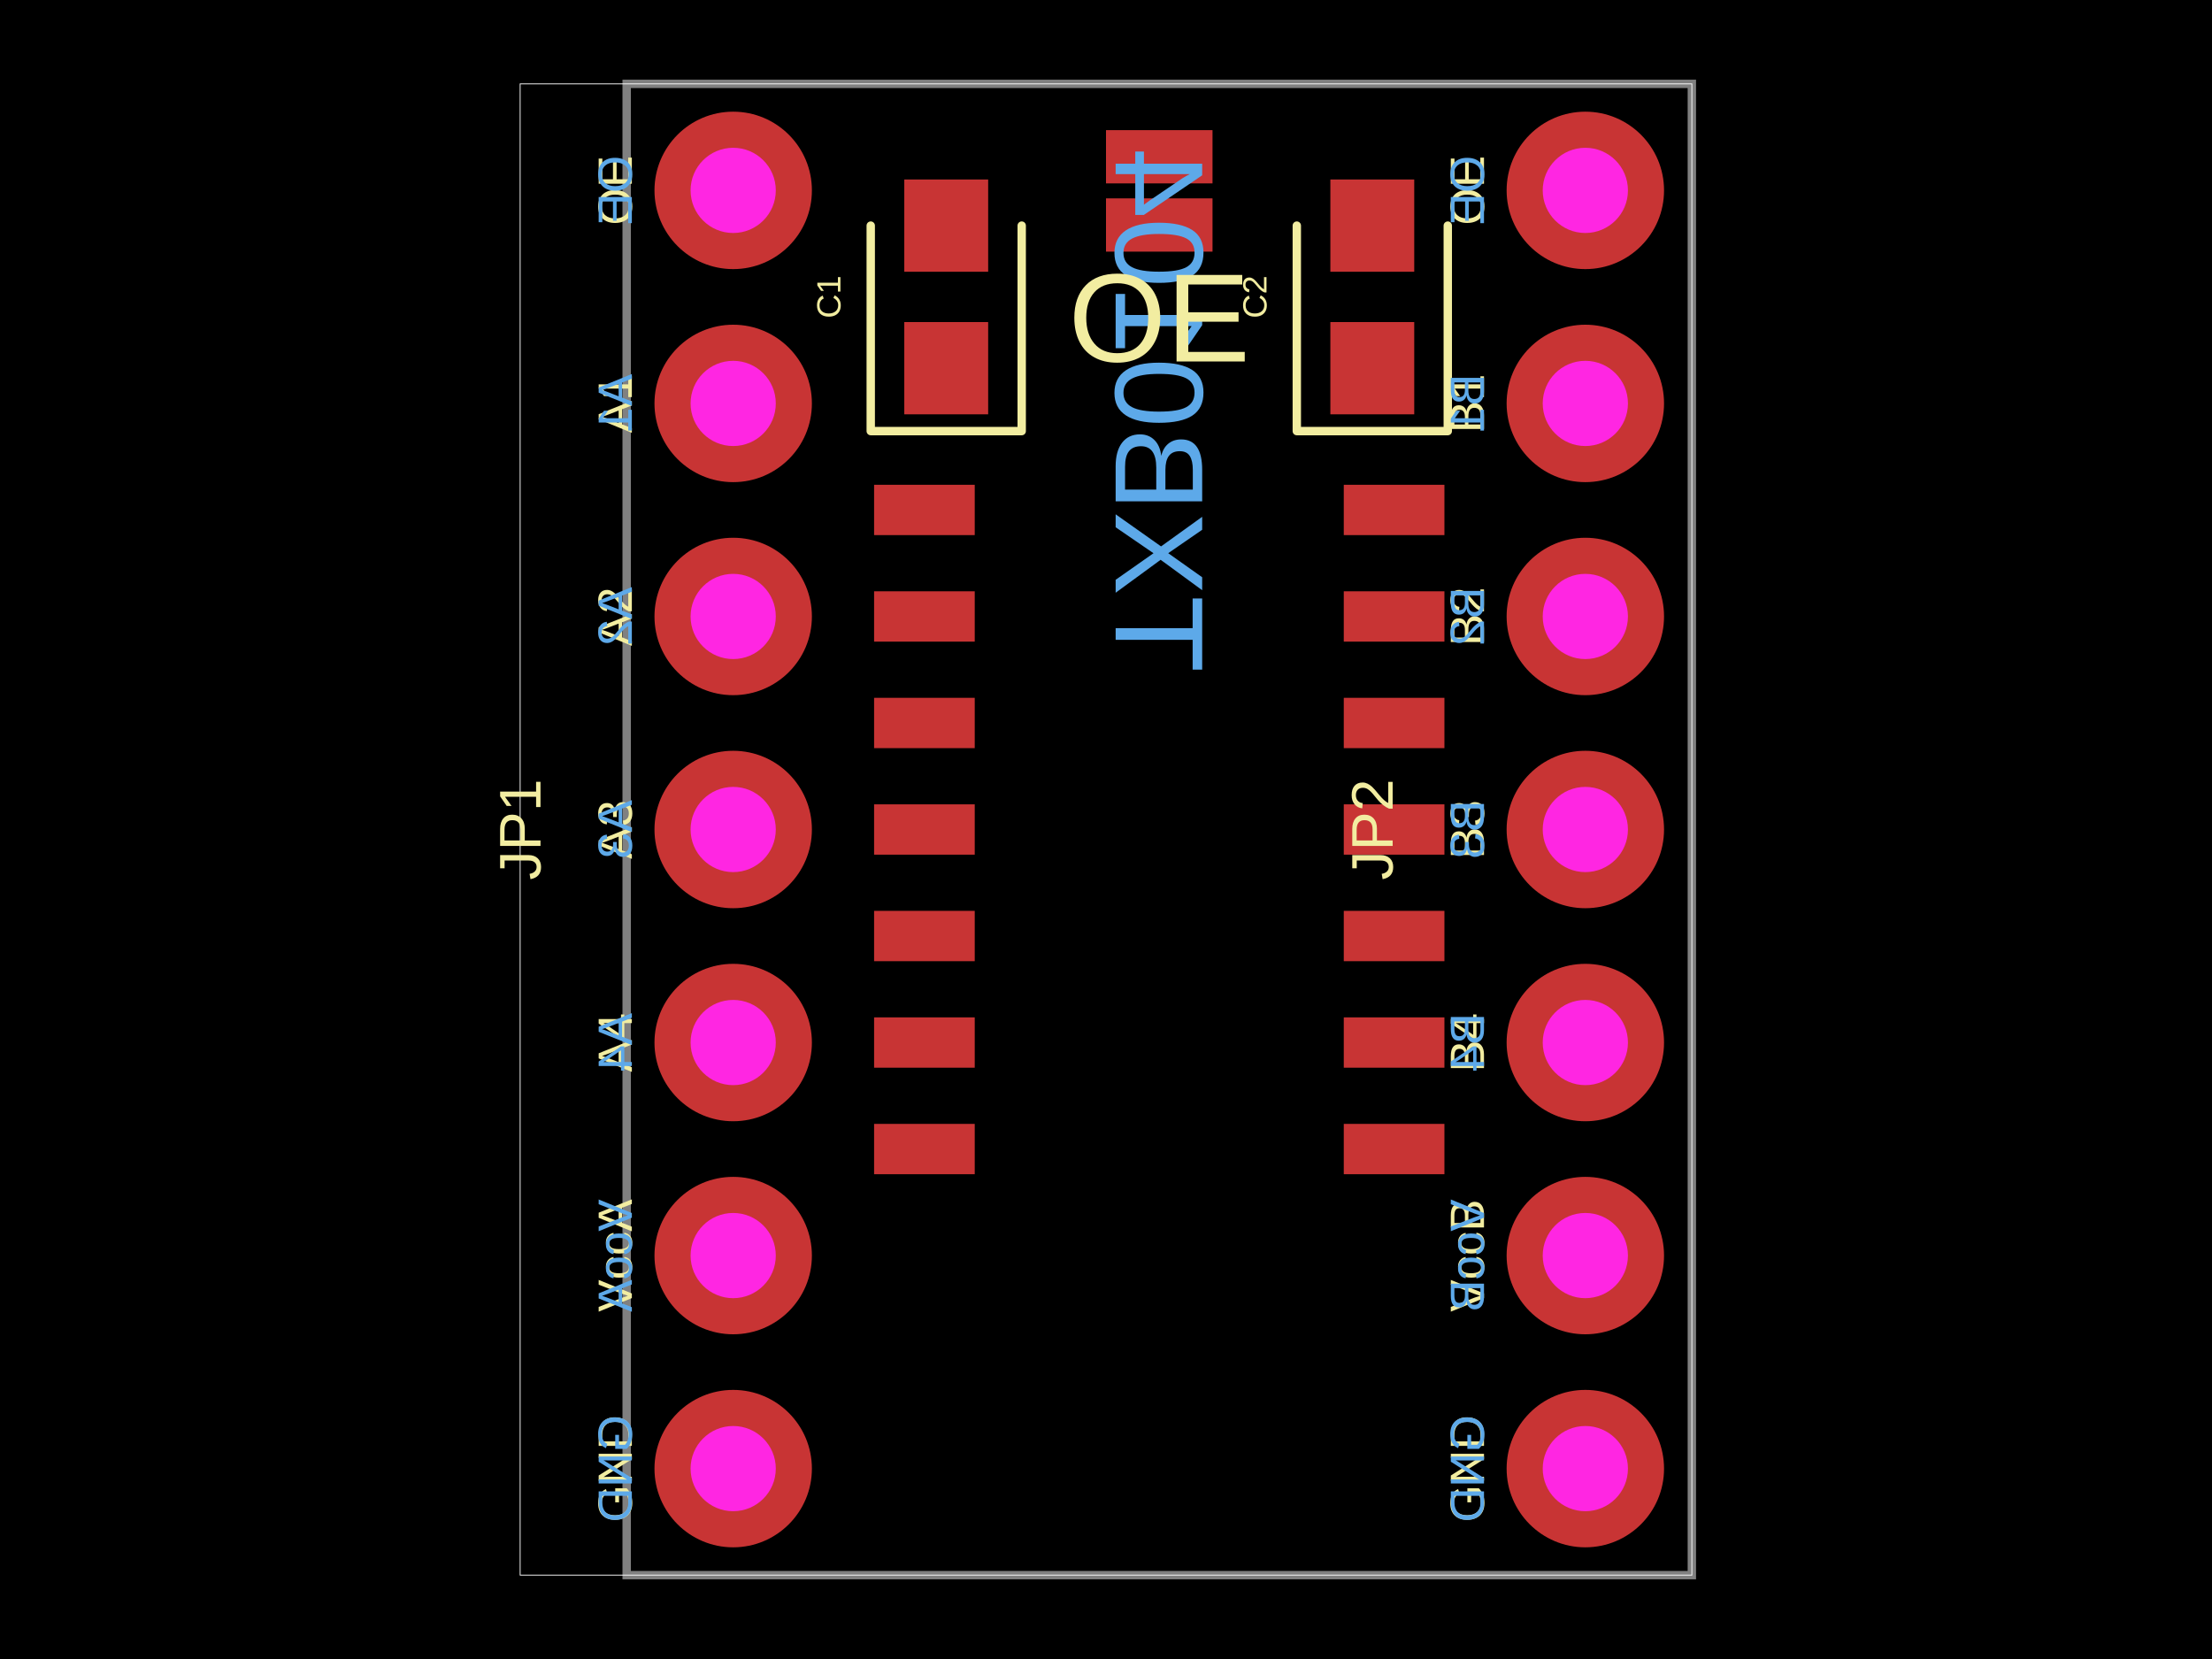
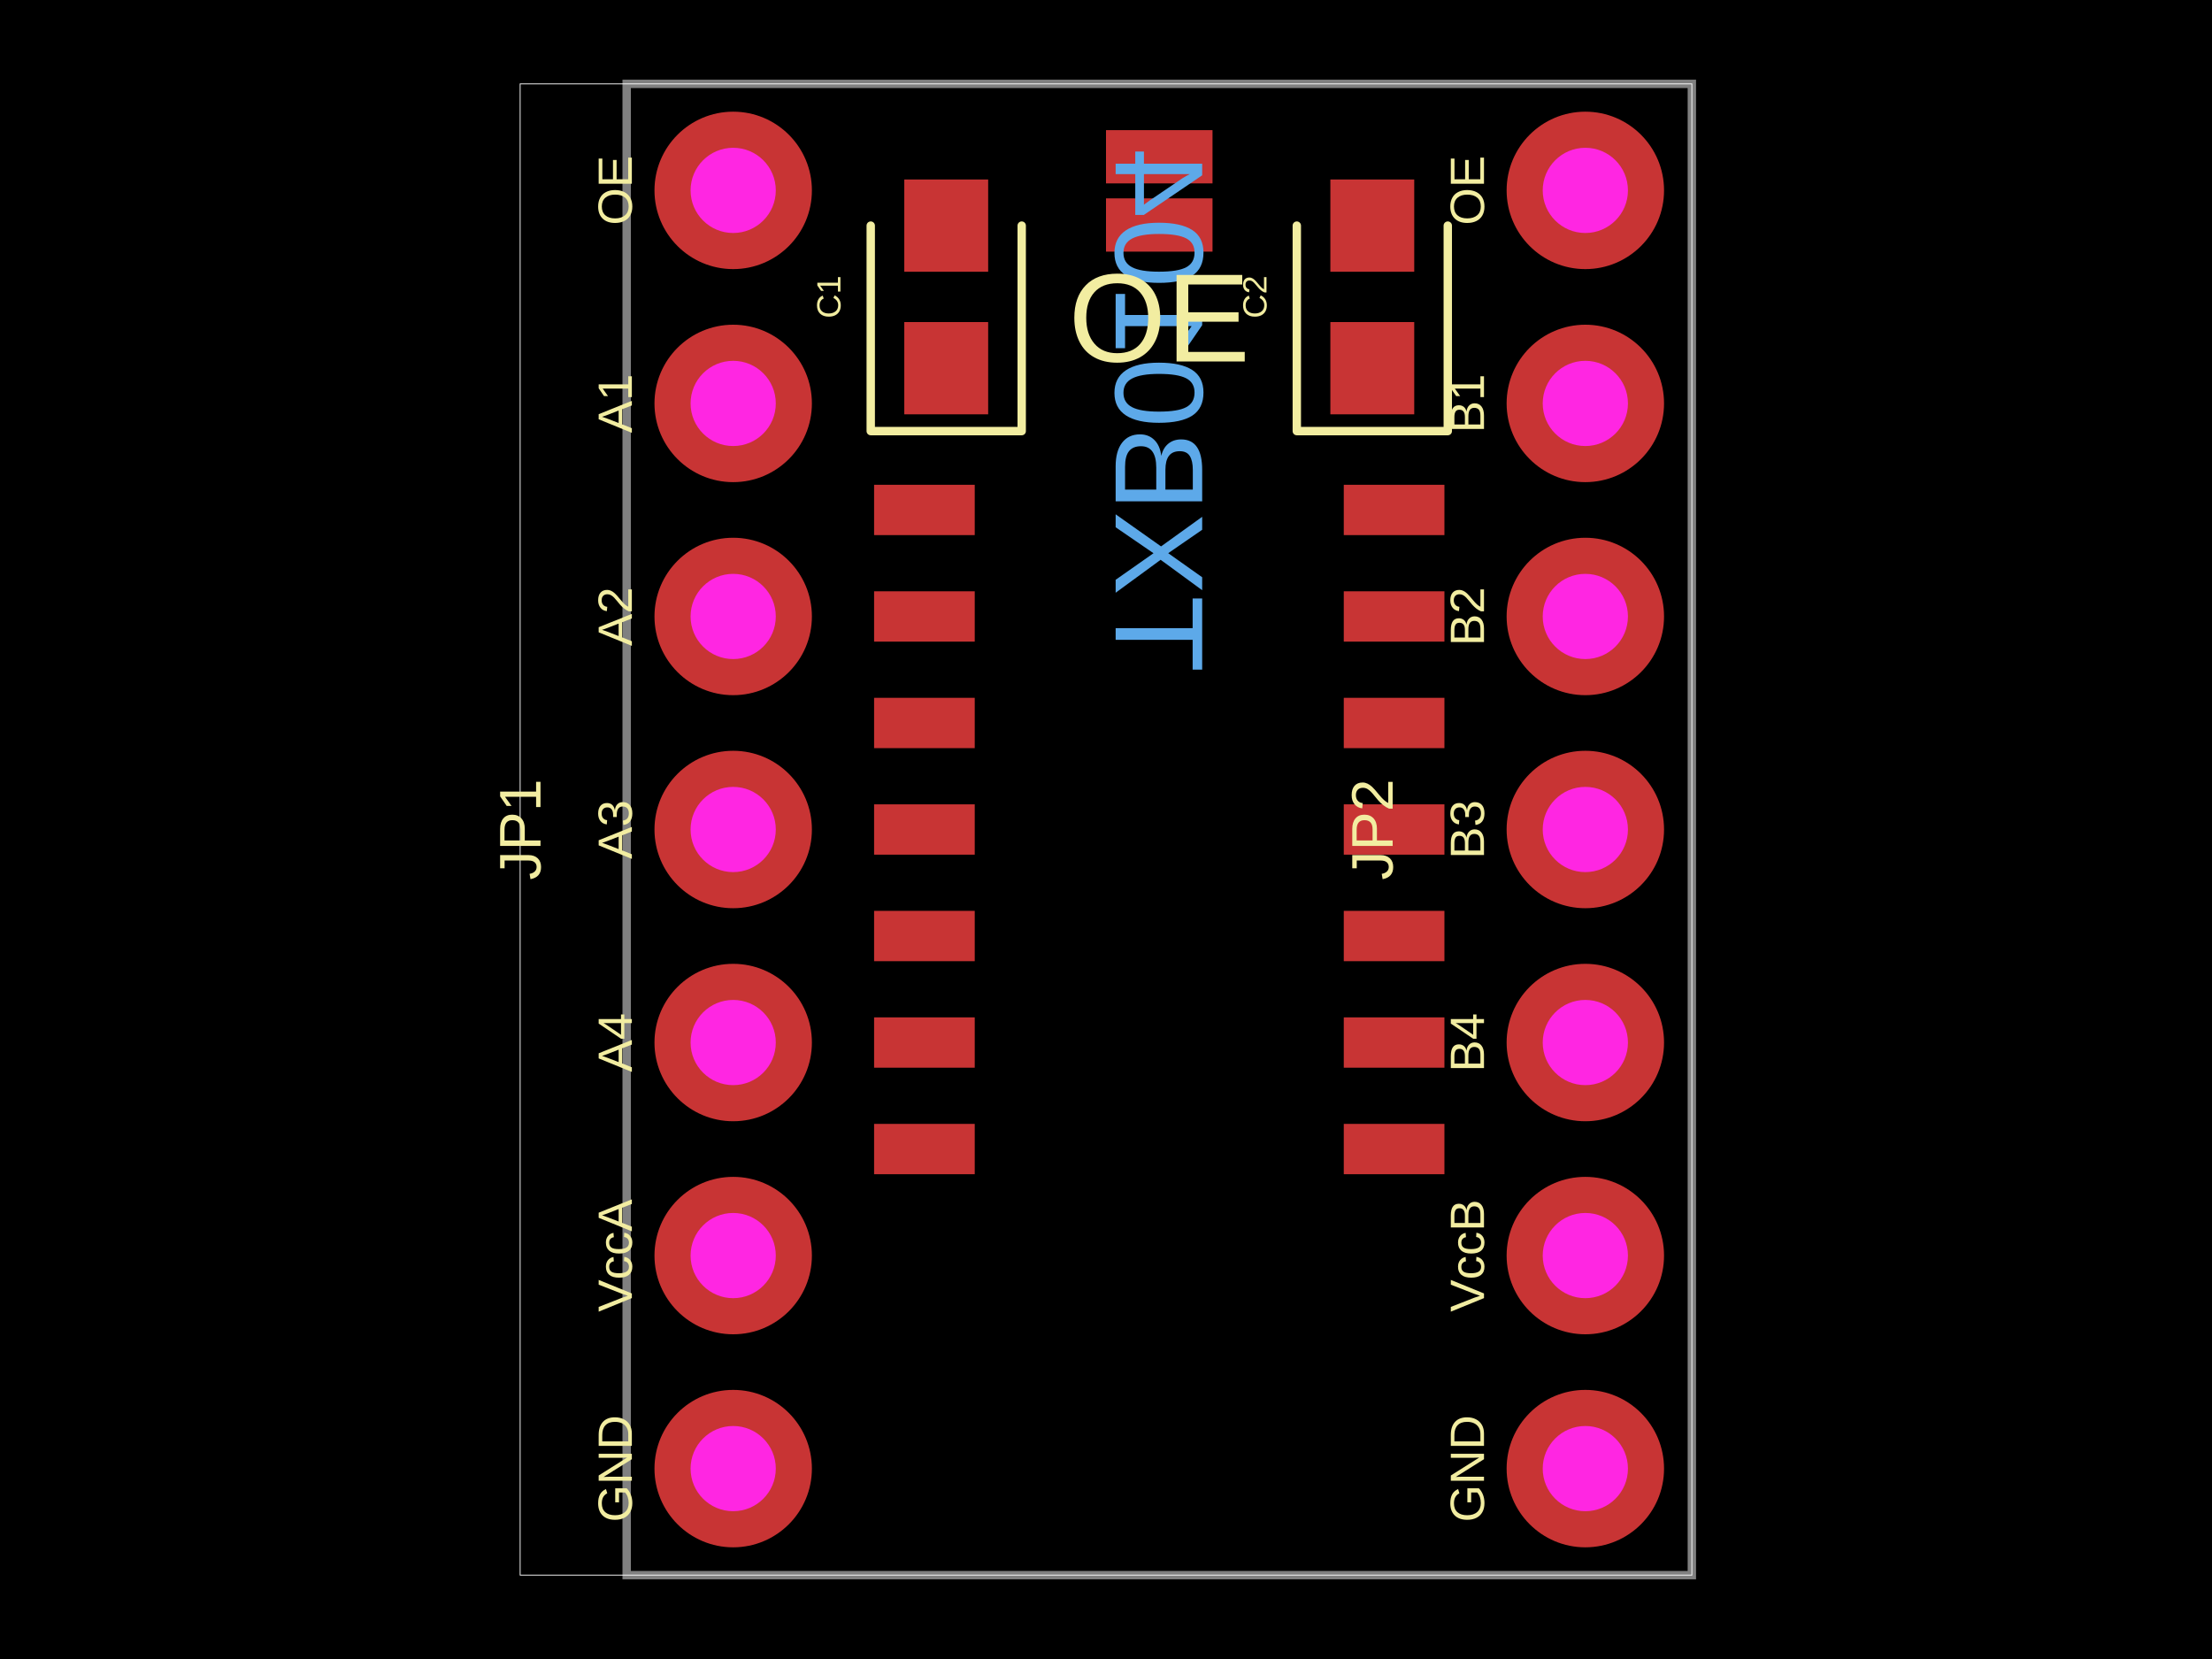
<svg xmlns="http://www.w3.org/2000/svg" width="800" height="600" data-software-used-string="@tscircuit/core@0.0.579">
  <style />
  <rect class="boundary" x="0" y="0" fill="#000" width="800" height="600" />
  <rect class="pcb-boundary" fill="none" stroke="#fff" stroke-width="0.3" x="188.119" y="30.334" width="423.761" height="539.333" />
  <path class="pcb-board" d="M 226.643 569.666 L 611.881 569.666 L 611.881 30.334 L 226.643 30.334 Z" fill="none" stroke="rgba(255, 255, 255, 0.5)" stroke-width="3.033" />
  <rect class="pcb-pad" fill="rgb(200, 52, 52)" x="316.127" y="175.329" width="36.4" height="18.2" data-layer="top" />
  <rect class="pcb-pad" fill="rgb(200, 52, 52)" x="316.127" y="213.852" width="36.4" height="18.2" data-layer="top" />
  <rect class="pcb-pad" fill="rgb(200, 52, 52)" x="316.127" y="252.376" width="36.4" height="18.2" data-layer="top" />
  <rect class="pcb-pad" fill="rgb(200, 52, 52)" x="316.127" y="290.9" width="36.4" height="18.2" data-layer="top" />
  <rect class="pcb-pad" fill="rgb(200, 52, 52)" x="316.127" y="329.424" width="36.4" height="18.2" data-layer="top" />
  <rect class="pcb-pad" fill="rgb(200, 52, 52)" x="316.127" y="367.947" width="36.4" height="18.2" data-layer="top" />
  <rect class="pcb-pad" fill="rgb(200, 52, 52)" x="316.127" y="406.471" width="36.4" height="18.2" data-layer="top" />
  <rect class="pcb-pad" fill="rgb(200, 52, 52)" x="485.996" y="406.471" width="36.4" height="18.2" data-layer="top" />
  <rect class="pcb-pad" fill="rgb(200, 52, 52)" x="485.996" y="367.947" width="36.4" height="18.2" data-layer="top" />
  <rect class="pcb-pad" fill="rgb(200, 52, 52)" x="485.996" y="329.424" width="36.4" height="18.2" data-layer="top" />
  <rect class="pcb-pad" fill="rgb(200, 52, 52)" x="485.996" y="290.9" width="36.4" height="18.2" data-layer="top" />
  <rect class="pcb-pad" fill="rgb(200, 52, 52)" x="485.996" y="252.376" width="36.4" height="18.2" data-layer="top" />
  <rect class="pcb-pad" fill="rgb(200, 52, 52)" x="485.996" y="213.852" width="36.4" height="18.2" data-layer="top" />
  <rect class="pcb-pad" fill="rgb(200, 52, 52)" x="485.996" y="175.329" width="36.4" height="18.2" data-layer="top" />
  <rect class="pcb-pad" fill="rgb(200, 52, 52)" x="400" y="47.066" width="38.524" height="19.262" data-layer="top" />
  <rect class="pcb-pad" fill="rgb(200, 52, 52)" x="400" y="71.745" width="38.524" height="19.262" data-layer="top" />
  <rect class="pcb-pad" fill="rgb(200, 52, 52)" x="327.048" y="116.481" width="30.334" height="33.367" data-layer="top" />
  <rect class="pcb-pad" fill="rgb(200, 52, 52)" x="327.048" y="64.914" width="30.334" height="33.367" data-layer="top" />
  <rect class="pcb-pad" fill="rgb(200, 52, 52)" x="481.143" y="116.481" width="30.334" height="33.367" data-layer="top" />
  <rect class="pcb-pad" fill="rgb(200, 52, 52)" x="481.143" y="64.914" width="30.334" height="33.367" data-layer="top" />
  <path class="pcb-silkscreen pcb-silkscreen-top" d="M 314.914 81.598 L 314.914 155.915 L 369.515 155.915 L 369.515 81.598" fill="none" stroke="#f2eda1" stroke-width="3.033" stroke-linecap="round" stroke-linejoin="round" data-pcb-component-id="pcb_component_4" data-pcb-silkscreen-path-id="pcb_silkscreen_path_0" />
  <path class="pcb-silkscreen pcb-silkscreen-top" d="M 469.009 81.598 L 469.009 155.915 L 523.61 155.915 L 523.61 81.598" fill="none" stroke="#f2eda1" stroke-width="3.033" stroke-linecap="round" stroke-linejoin="round" data-pcb-component-id="pcb_component_5" data-pcb-silkscreen-path-id="pcb_silkscreen_path_1" />
  <text x="0" y="0" dx="0" dy="0" fill="#5da9e9" font-family="Arial, sans-serif" font-size="45.501" text-anchor="middle" dominant-baseline="central" transform="matrix(-6.123233995736766e-17,-1,-1,6.123233995736766e-17,419.2619,148.3316)" class="pcb-silkscreen-text pcb-silkscreen-bottom" data-pcb-silkscreen-text-id="null" stroke="none">TXB0104</text>
  <text x="0" y="0" dx="0" dy="0" fill="#f2eda1" font-family="Arial, sans-serif" font-size="45.501" text-anchor="middle" dominant-baseline="central" transform="matrix(1,0,0,1,419.2619,114.9646)" class="pcb-silkscreen-text pcb-silkscreen-top" data-pcb-silkscreen-text-id="null" stroke="none">OE</text>
  <text x="0" y="0" dx="0" dy="0" fill="#f2eda1" font-family="Arial, sans-serif" font-size="17.453" text-anchor="middle" dominant-baseline="central" transform="matrix(-1.8369701987210297e-16,-1,1,-1.8369701987210297e-16,222.4669,531.1426)" class="pcb-silkscreen-text pcb-silkscreen-top" data-pcb-silkscreen-text-id="pcb_component_1" stroke="none">GND</text>
-   <text x="0" y="0" dx="0" dy="0" fill="#5da9e9" font-family="Arial, sans-serif" font-size="17.453" text-anchor="middle" dominant-baseline="central" transform="matrix(1.8369701987210297e-16,1,1,-1.8369701987210297e-16,222.4669,531.1426)" class="pcb-silkscreen-text pcb-silkscreen-bottom" data-pcb-silkscreen-text-id="pcb_component_1" stroke="none">GND</text>
  <text x="0" y="0" dx="0" dy="0" fill="#f2eda1" font-family="Arial, sans-serif" font-size="17.453" text-anchor="middle" dominant-baseline="central" transform="matrix(-1.8369701987210297e-16,-1,1,-1.8369701987210297e-16,222.4669,454.095)" class="pcb-silkscreen-text pcb-silkscreen-top" data-pcb-silkscreen-text-id="pcb_component_1" stroke="none">VccA</text>
-   <text x="0" y="0" dx="0" dy="0" fill="#5da9e9" font-family="Arial, sans-serif" font-size="17.453" text-anchor="middle" dominant-baseline="central" transform="matrix(1.8369701987210297e-16,1,1,-1.8369701987210297e-16,222.4669,454.095)" class="pcb-silkscreen-text pcb-silkscreen-bottom" data-pcb-silkscreen-text-id="pcb_component_1" stroke="none">VccA</text>
  <text x="0" y="0" dx="0" dy="0" fill="#f2eda1" font-family="Arial, sans-serif" font-size="17.453" text-anchor="middle" dominant-baseline="central" transform="matrix(-1.8369701987210297e-16,-1,1,-1.8369701987210297e-16,222.4669,377.0475)" class="pcb-silkscreen-text pcb-silkscreen-top" data-pcb-silkscreen-text-id="pcb_component_1" stroke="none">A4</text>
-   <text x="0" y="0" dx="0" dy="0" fill="#5da9e9" font-family="Arial, sans-serif" font-size="17.453" text-anchor="middle" dominant-baseline="central" transform="matrix(1.8369701987210297e-16,1,1,-1.8369701987210297e-16,222.4669,377.0475)" class="pcb-silkscreen-text pcb-silkscreen-bottom" data-pcb-silkscreen-text-id="pcb_component_1" stroke="none">A4</text>
  <text x="0" y="0" dx="0" dy="0" fill="#f2eda1" font-family="Arial, sans-serif" font-size="17.453" text-anchor="middle" dominant-baseline="central" transform="matrix(-1.8369701987210297e-16,-1,1,-1.8369701987210297e-16,222.4669,300)" class="pcb-silkscreen-text pcb-silkscreen-top" data-pcb-silkscreen-text-id="pcb_component_1" stroke="none">A3</text>
-   <text x="0" y="0" dx="0" dy="0" fill="#5da9e9" font-family="Arial, sans-serif" font-size="17.453" text-anchor="middle" dominant-baseline="central" transform="matrix(1.8369701987210297e-16,1,1,-1.8369701987210297e-16,222.4669,300)" class="pcb-silkscreen-text pcb-silkscreen-bottom" data-pcb-silkscreen-text-id="pcb_component_1" stroke="none">A3</text>
  <text x="0" y="0" dx="0" dy="0" fill="#f2eda1" font-family="Arial, sans-serif" font-size="17.453" text-anchor="middle" dominant-baseline="central" transform="matrix(-1.8369701987210297e-16,-1,1,-1.8369701987210297e-16,222.4669,222.9525)" class="pcb-silkscreen-text pcb-silkscreen-top" data-pcb-silkscreen-text-id="pcb_component_1" stroke="none">A2</text>
-   <text x="0" y="0" dx="0" dy="0" fill="#5da9e9" font-family="Arial, sans-serif" font-size="17.453" text-anchor="middle" dominant-baseline="central" transform="matrix(1.8369701987210297e-16,1,1,-1.8369701987210297e-16,222.4669,222.9525)" class="pcb-silkscreen-text pcb-silkscreen-bottom" data-pcb-silkscreen-text-id="pcb_component_1" stroke="none">A2</text>
  <text x="0" y="0" dx="0" dy="0" fill="#f2eda1" font-family="Arial, sans-serif" font-size="17.453" text-anchor="middle" dominant-baseline="central" transform="matrix(-1.8369701987210297e-16,-1,1,-1.8369701987210297e-16,222.4669,145.905)" class="pcb-silkscreen-text pcb-silkscreen-top" data-pcb-silkscreen-text-id="pcb_component_1" stroke="none">A1</text>
-   <text x="0" y="0" dx="0" dy="0" fill="#5da9e9" font-family="Arial, sans-serif" font-size="17.453" text-anchor="middle" dominant-baseline="central" transform="matrix(1.8369701987210297e-16,1,1,-1.8369701987210297e-16,222.4669,145.905)" class="pcb-silkscreen-text pcb-silkscreen-bottom" data-pcb-silkscreen-text-id="pcb_component_1" stroke="none">A1</text>
  <text x="0" y="0" dx="0" dy="0" fill="#f2eda1" font-family="Arial, sans-serif" font-size="17.453" text-anchor="middle" dominant-baseline="central" transform="matrix(-1.8369701987210297e-16,-1,1,-1.8369701987210297e-16,222.4669,68.85743)" class="pcb-silkscreen-text pcb-silkscreen-top" data-pcb-silkscreen-text-id="pcb_component_1" stroke="none">OE</text>
-   <text x="0" y="0" dx="0" dy="0" fill="#5da9e9" font-family="Arial, sans-serif" font-size="17.453" text-anchor="middle" dominant-baseline="central" transform="matrix(1.8369701987210297e-16,1,1,-1.8369701987210297e-16,222.4669,68.85743)" class="pcb-silkscreen-text pcb-silkscreen-bottom" data-pcb-silkscreen-text-id="pcb_component_1" stroke="none">OE</text>
  <text x="0" y="0" dx="0" dy="0" fill="#f2eda1" font-family="Arial, sans-serif" font-size="21.234" text-anchor="middle" dominant-baseline="central" transform="matrix(-1.8369701987210297e-16,-1,1,-1.8369701987210297e-16,188.1193,300)" class="pcb-silkscreen-text pcb-silkscreen-top" data-pcb-silkscreen-text-id="pcb_component_1" stroke="none">JP1</text>
  <text x="0" y="0" dx="0" dy="0" fill="#f2eda1" font-family="Arial, sans-serif" font-size="17.453" text-anchor="middle" dominant-baseline="central" transform="matrix(-1.8369701987210297e-16,-1,1,-1.8369701987210297e-16,530.657,531.1426)" class="pcb-silkscreen-text pcb-silkscreen-top" data-pcb-silkscreen-text-id="pcb_component_3" stroke="none">GND</text>
-   <text x="0" y="0" dx="0" dy="0" fill="#5da9e9" font-family="Arial, sans-serif" font-size="17.453" text-anchor="middle" dominant-baseline="central" transform="matrix(1.8369701987210297e-16,1,1,-1.8369701987210297e-16,530.657,531.1426)" class="pcb-silkscreen-text pcb-silkscreen-bottom" data-pcb-silkscreen-text-id="pcb_component_3" stroke="none">GND</text>
  <text x="0" y="0" dx="0" dy="0" fill="#f2eda1" font-family="Arial, sans-serif" font-size="17.453" text-anchor="middle" dominant-baseline="central" transform="matrix(-1.8369701987210297e-16,-1,1,-1.8369701987210297e-16,530.657,454.095)" class="pcb-silkscreen-text pcb-silkscreen-top" data-pcb-silkscreen-text-id="pcb_component_3" stroke="none">VccB</text>
-   <text x="0" y="0" dx="0" dy="0" fill="#5da9e9" font-family="Arial, sans-serif" font-size="17.453" text-anchor="middle" dominant-baseline="central" transform="matrix(1.8369701987210297e-16,1,1,-1.8369701987210297e-16,530.657,454.095)" class="pcb-silkscreen-text pcb-silkscreen-bottom" data-pcb-silkscreen-text-id="pcb_component_3" stroke="none">VccB</text>
  <text x="0" y="0" dx="0" dy="0" fill="#f2eda1" font-family="Arial, sans-serif" font-size="17.453" text-anchor="middle" dominant-baseline="central" transform="matrix(-1.8369701987210297e-16,-1,1,-1.8369701987210297e-16,530.657,377.0475)" class="pcb-silkscreen-text pcb-silkscreen-top" data-pcb-silkscreen-text-id="pcb_component_3" stroke="none">B4</text>
-   <text x="0" y="0" dx="0" dy="0" fill="#5da9e9" font-family="Arial, sans-serif" font-size="17.453" text-anchor="middle" dominant-baseline="central" transform="matrix(1.8369701987210297e-16,1,1,-1.8369701987210297e-16,530.657,377.0475)" class="pcb-silkscreen-text pcb-silkscreen-bottom" data-pcb-silkscreen-text-id="pcb_component_3" stroke="none">B4</text>
  <text x="0" y="0" dx="0" dy="0" fill="#f2eda1" font-family="Arial, sans-serif" font-size="17.453" text-anchor="middle" dominant-baseline="central" transform="matrix(-1.8369701987210297e-16,-1,1,-1.8369701987210297e-16,530.657,300)" class="pcb-silkscreen-text pcb-silkscreen-top" data-pcb-silkscreen-text-id="pcb_component_3" stroke="none">B3</text>
-   <text x="0" y="0" dx="0" dy="0" fill="#5da9e9" font-family="Arial, sans-serif" font-size="17.453" text-anchor="middle" dominant-baseline="central" transform="matrix(1.8369701987210297e-16,1,1,-1.8369701987210297e-16,530.657,300)" class="pcb-silkscreen-text pcb-silkscreen-bottom" data-pcb-silkscreen-text-id="pcb_component_3" stroke="none">B3</text>
  <text x="0" y="0" dx="0" dy="0" fill="#f2eda1" font-family="Arial, sans-serif" font-size="17.453" text-anchor="middle" dominant-baseline="central" transform="matrix(-1.8369701987210297e-16,-1,1,-1.8369701987210297e-16,530.657,222.9525)" class="pcb-silkscreen-text pcb-silkscreen-top" data-pcb-silkscreen-text-id="pcb_component_3" stroke="none">B2</text>
-   <text x="0" y="0" dx="0" dy="0" fill="#5da9e9" font-family="Arial, sans-serif" font-size="17.453" text-anchor="middle" dominant-baseline="central" transform="matrix(1.8369701987210297e-16,1,1,-1.8369701987210297e-16,530.657,222.9525)" class="pcb-silkscreen-text pcb-silkscreen-bottom" data-pcb-silkscreen-text-id="pcb_component_3" stroke="none">B2</text>
  <text x="0" y="0" dx="0" dy="0" fill="#f2eda1" font-family="Arial, sans-serif" font-size="17.453" text-anchor="middle" dominant-baseline="central" transform="matrix(-1.8369701987210297e-16,-1,1,-1.8369701987210297e-16,530.657,145.905)" class="pcb-silkscreen-text pcb-silkscreen-top" data-pcb-silkscreen-text-id="pcb_component_3" stroke="none">B1</text>
-   <text x="0" y="0" dx="0" dy="0" fill="#5da9e9" font-family="Arial, sans-serif" font-size="17.453" text-anchor="middle" dominant-baseline="central" transform="matrix(1.8369701987210297e-16,1,1,-1.8369701987210297e-16,530.657,145.905)" class="pcb-silkscreen-text pcb-silkscreen-bottom" data-pcb-silkscreen-text-id="pcb_component_3" stroke="none">B1</text>
  <text x="0" y="0" dx="0" dy="0" fill="#f2eda1" font-family="Arial, sans-serif" font-size="17.453" text-anchor="middle" dominant-baseline="central" transform="matrix(-1.8369701987210297e-16,-1,1,-1.8369701987210297e-16,530.657,68.85743)" class="pcb-silkscreen-text pcb-silkscreen-top" data-pcb-silkscreen-text-id="pcb_component_3" stroke="none">OE</text>
-   <text x="0" y="0" dx="0" dy="0" fill="#5da9e9" font-family="Arial, sans-serif" font-size="17.453" text-anchor="middle" dominant-baseline="central" transform="matrix(1.8369701987210297e-16,1,1,-1.8369701987210297e-16,530.657,68.85743)" class="pcb-silkscreen-text pcb-silkscreen-bottom" data-pcb-silkscreen-text-id="pcb_component_3" stroke="none">OE</text>
  <text x="0" y="0" dx="0" dy="0" fill="#f2eda1" font-family="Arial, sans-serif" font-size="21.234" text-anchor="middle" dominant-baseline="central" transform="matrix(-1.8369701987210297e-16,-1,1,-1.8369701987210297e-16,496.3094,300)" class="pcb-silkscreen-text pcb-silkscreen-top" data-pcb-silkscreen-text-id="pcb_component_3" stroke="none">JP2</text>
  <text x="0" y="0" dx="0" dy="0" fill="#f2eda1" font-family="Arial, sans-serif" font-size="12.133" text-anchor="middle" dominant-baseline="central" transform="matrix(-1.8369701987210297e-16,-1,1,-1.8369701987210297e-16,299.7472,107.3812)" class="pcb-silkscreen-text pcb-silkscreen-top" data-pcb-silkscreen-text-id="pcb_component_4" stroke="none">C1</text>
  <text x="0" y="0" dx="0" dy="0" fill="#f2eda1" font-family="Arial, sans-serif" font-size="12.133" text-anchor="middle" dominant-baseline="central" transform="matrix(-1.8369701987210297e-16,-1,1,-1.8369701987210297e-16,453.8423,107.3812)" class="pcb-silkscreen-text pcb-silkscreen-top" data-pcb-silkscreen-text-id="pcb_component_5" stroke="none">C2</text>
  <g>
    <circle class="pcb-hole-outer" fill="rgb(200, 52, 52)" cx="265.167" cy="531.143" r="28.467" />
    <circle class="pcb-hole-inner" fill="#FF26E2" cx="265.167" cy="531.143" r="15.41" />
  </g>
  <g>
    <circle class="pcb-hole-outer" fill="rgb(200, 52, 52)" cx="265.167" cy="454.095" r="28.467" />
    <circle class="pcb-hole-inner" fill="#FF26E2" cx="265.167" cy="454.095" r="15.41" />
  </g>
  <g>
    <circle class="pcb-hole-outer" fill="rgb(200, 52, 52)" cx="265.167" cy="377.048" r="28.467" />
    <circle class="pcb-hole-inner" fill="#FF26E2" cx="265.167" cy="377.048" r="15.41" />
  </g>
  <g>
    <circle class="pcb-hole-outer" fill="rgb(200, 52, 52)" cx="265.167" cy="300" r="28.467" />
    <circle class="pcb-hole-inner" fill="#FF26E2" cx="265.167" cy="300" r="15.41" />
  </g>
  <g>
    <circle class="pcb-hole-outer" fill="rgb(200, 52, 52)" cx="265.167" cy="222.952" r="28.467" />
    <circle class="pcb-hole-inner" fill="#FF26E2" cx="265.167" cy="222.952" r="15.41" />
  </g>
  <g>
    <circle class="pcb-hole-outer" fill="rgb(200, 52, 52)" cx="265.167" cy="145.905" r="28.467" />
    <circle class="pcb-hole-inner" fill="#FF26E2" cx="265.167" cy="145.905" r="15.41" />
  </g>
  <g>
    <circle class="pcb-hole-outer" fill="rgb(200, 52, 52)" cx="265.167" cy="68.857" r="28.467" />
    <circle class="pcb-hole-inner" fill="#FF26E2" cx="265.167" cy="68.857" r="15.41" />
  </g>
  <g>
    <circle class="pcb-hole-outer" fill="rgb(200, 52, 52)" cx="573.357" cy="531.143" r="28.467" />
    <circle class="pcb-hole-inner" fill="#FF26E2" cx="573.357" cy="531.143" r="15.41" />
  </g>
  <g>
    <circle class="pcb-hole-outer" fill="rgb(200, 52, 52)" cx="573.357" cy="454.095" r="28.467" />
    <circle class="pcb-hole-inner" fill="#FF26E2" cx="573.357" cy="454.095" r="15.41" />
  </g>
  <g>
    <circle class="pcb-hole-outer" fill="rgb(200, 52, 52)" cx="573.357" cy="377.048" r="28.467" />
    <circle class="pcb-hole-inner" fill="#FF26E2" cx="573.357" cy="377.048" r="15.41" />
  </g>
  <g>
    <circle class="pcb-hole-outer" fill="rgb(200, 52, 52)" cx="573.357" cy="300" r="28.467" />
    <circle class="pcb-hole-inner" fill="#FF26E2" cx="573.357" cy="300" r="15.41" />
  </g>
  <g>
    <circle class="pcb-hole-outer" fill="rgb(200, 52, 52)" cx="573.357" cy="222.952" r="28.467" />
    <circle class="pcb-hole-inner" fill="#FF26E2" cx="573.357" cy="222.952" r="15.41" />
  </g>
  <g>
    <circle class="pcb-hole-outer" fill="rgb(200, 52, 52)" cx="573.357" cy="145.905" r="28.467" />
    <circle class="pcb-hole-inner" fill="#FF26E2" cx="573.357" cy="145.905" r="15.41" />
  </g>
  <g>
    <circle class="pcb-hole-outer" fill="rgb(200, 52, 52)" cx="573.357" cy="68.857" r="28.467" />
    <circle class="pcb-hole-inner" fill="#FF26E2" cx="573.357" cy="68.857" r="15.41" />
  </g>
</svg>
